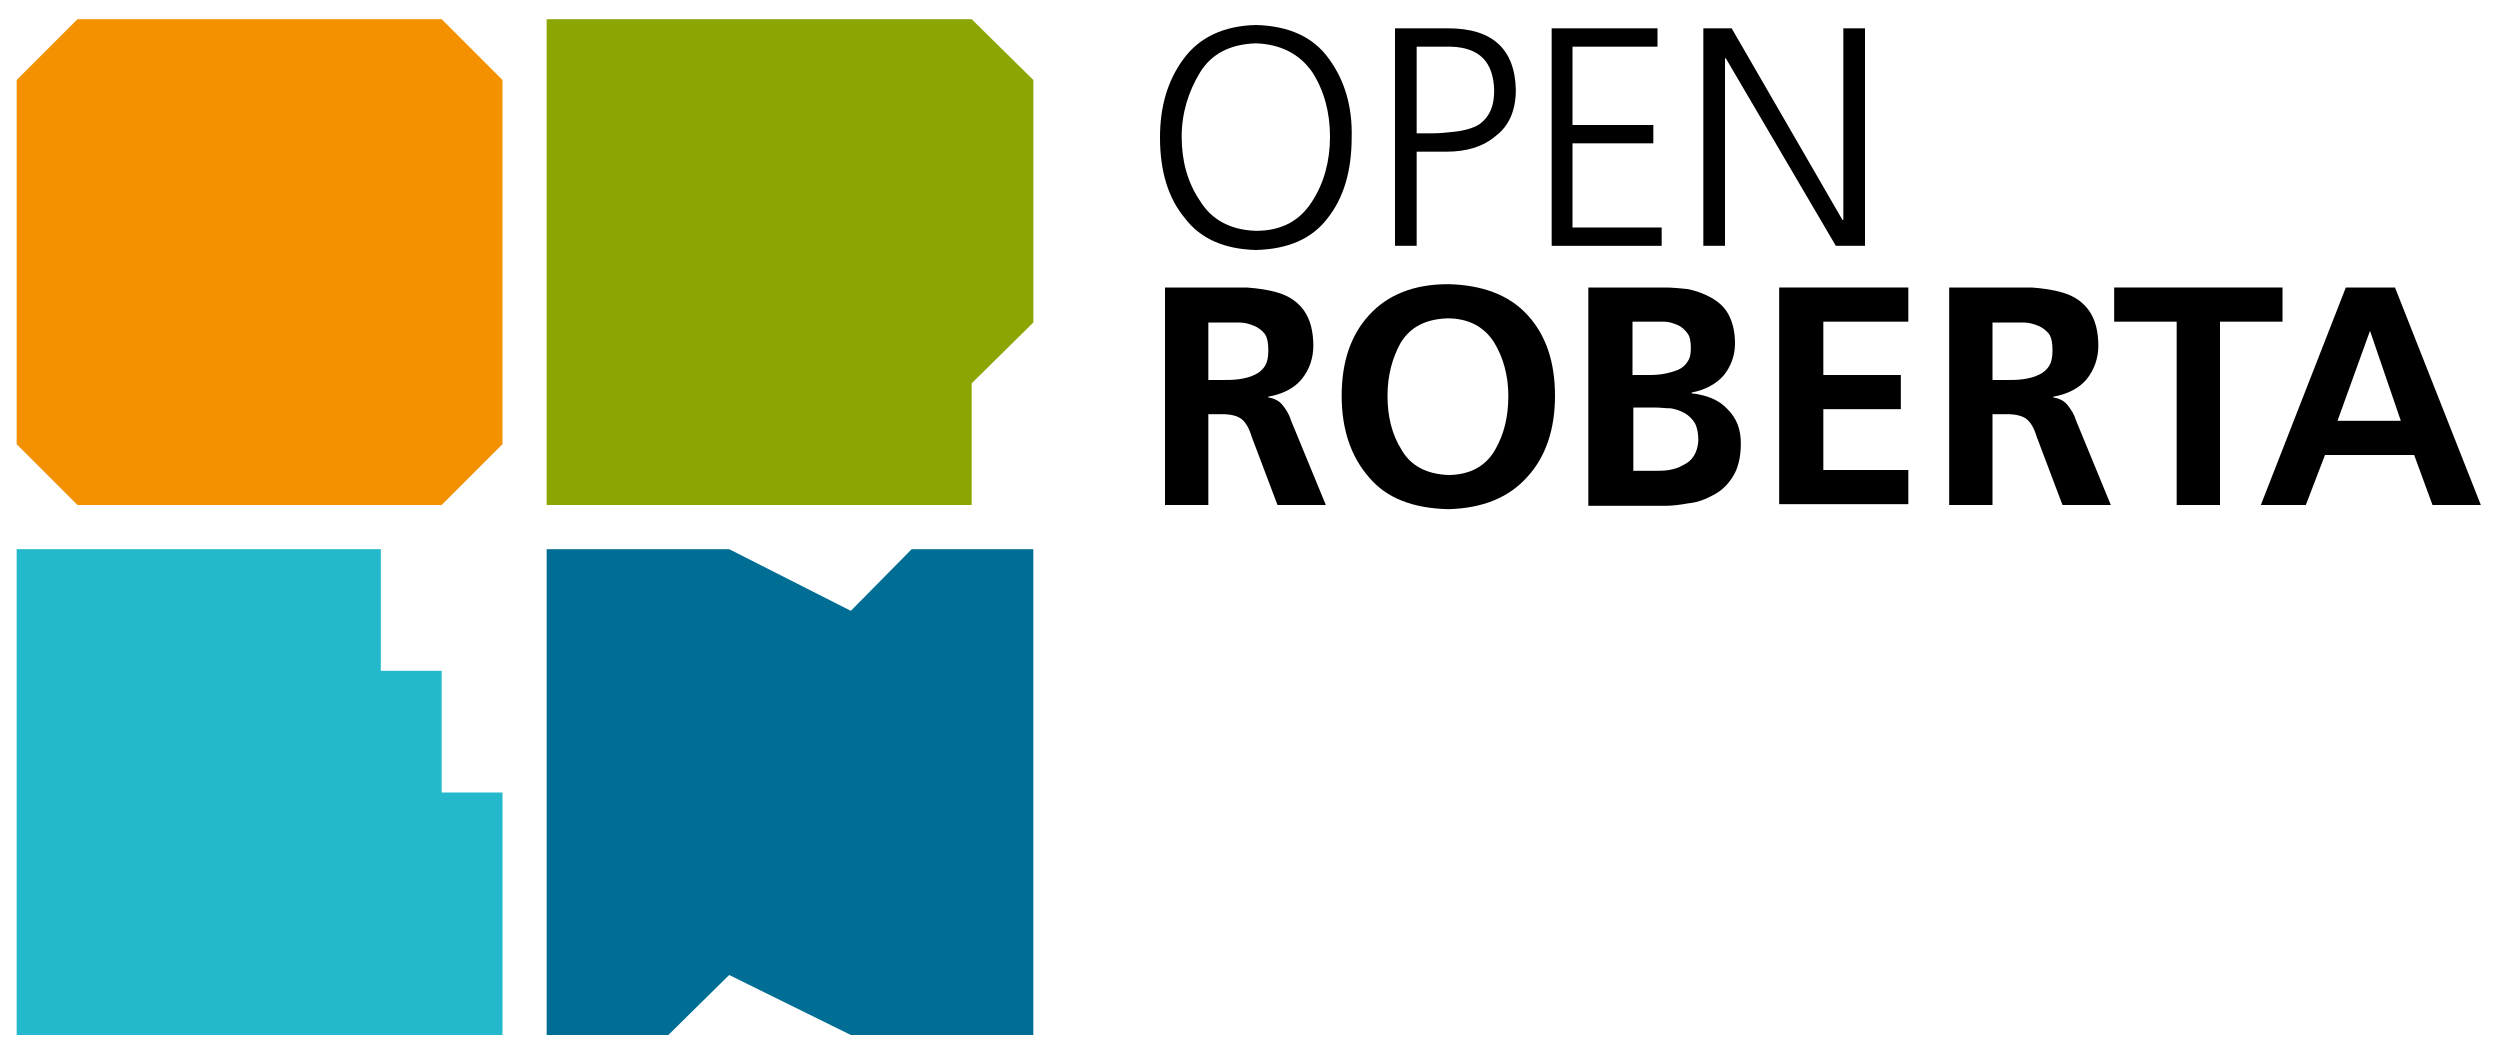
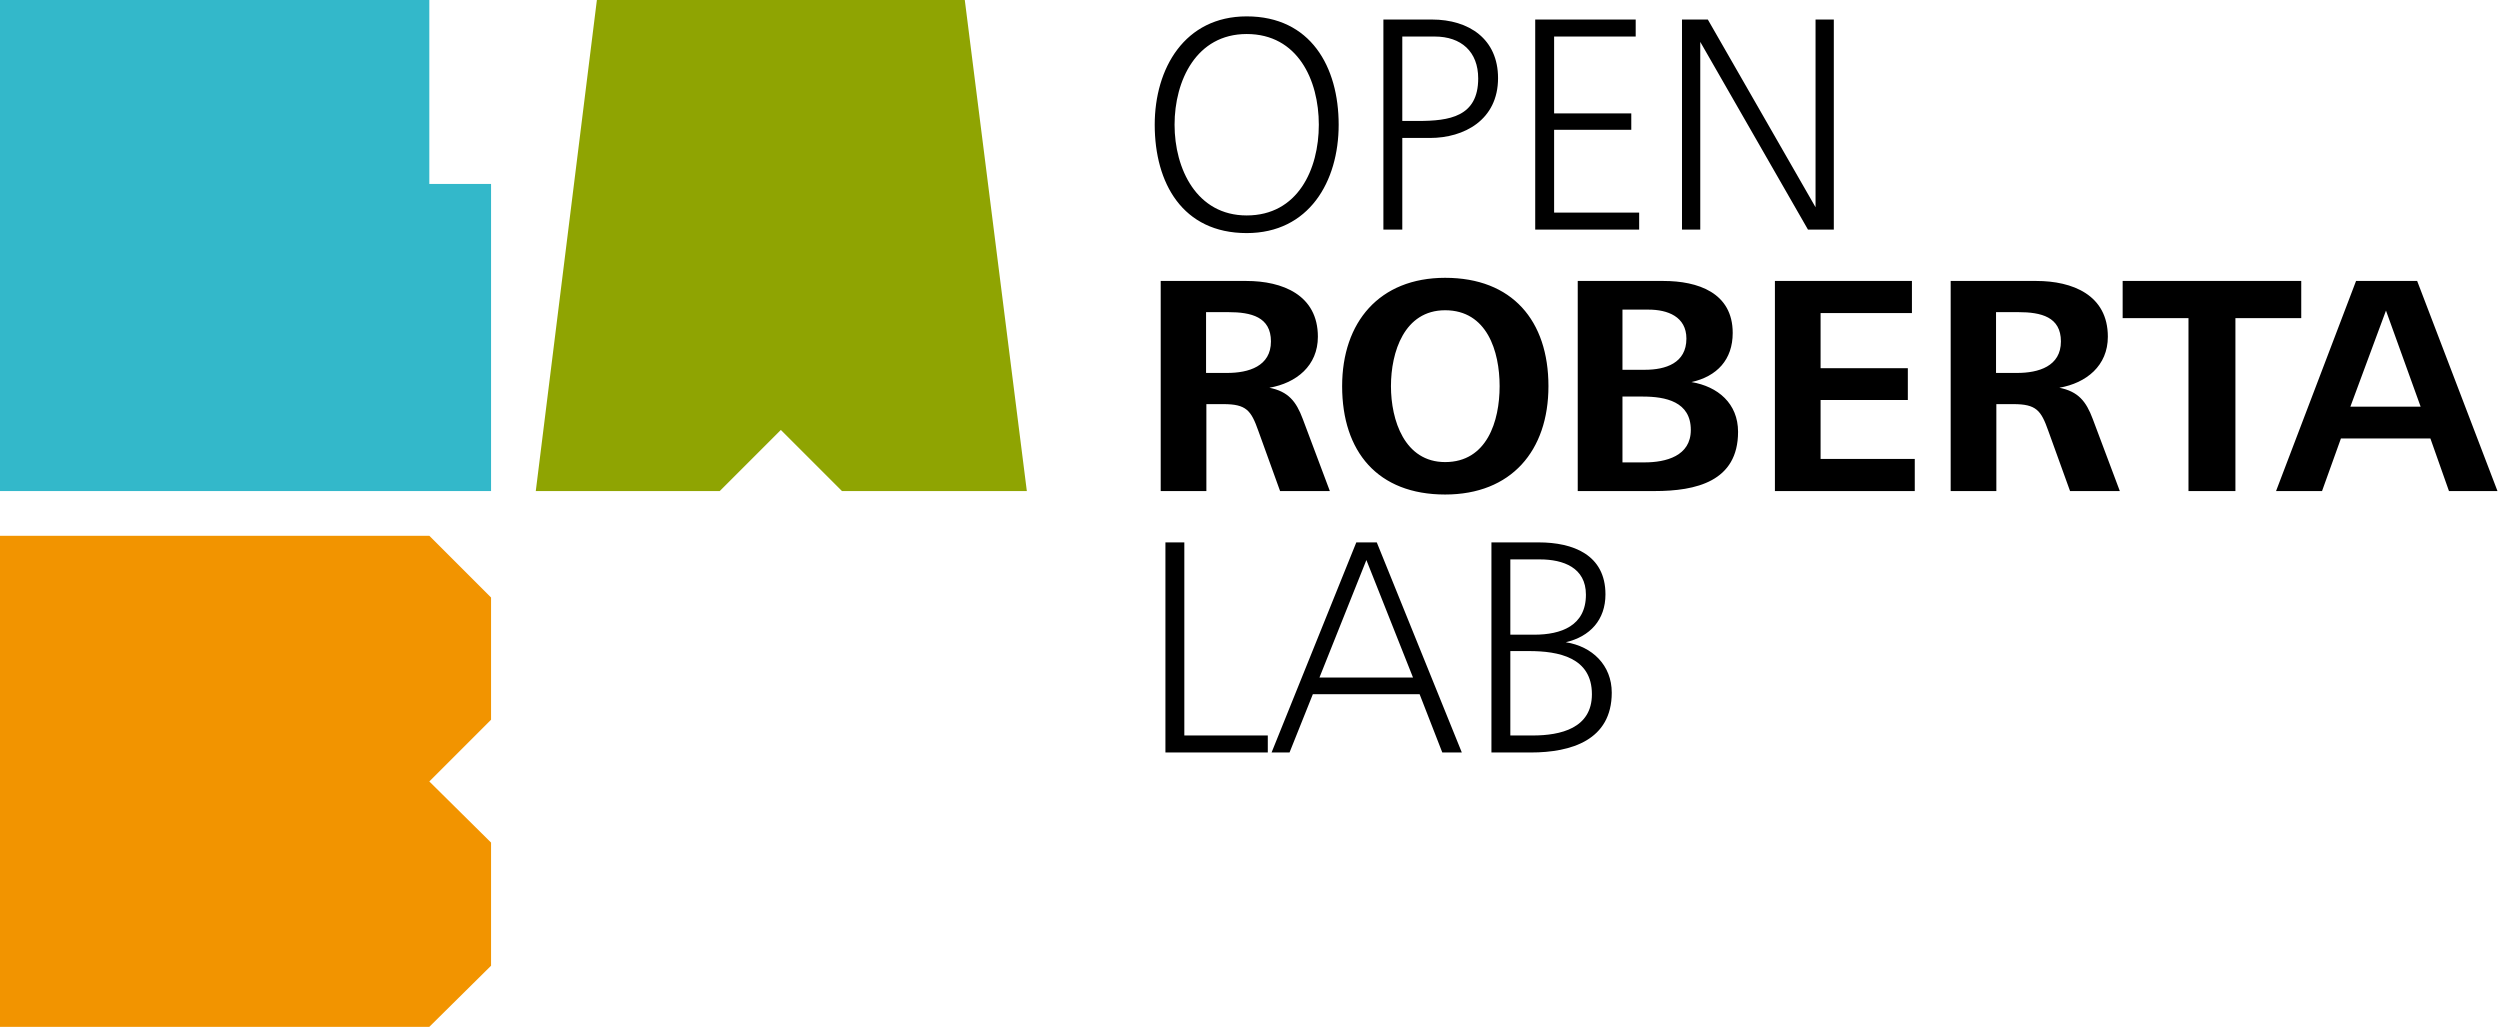
- <svg xmlns="http://www.w3.org/2000/svg" version="1.1" id="Ebene_1" x="0px" y="0px" viewBox="0 0 300 126" style="enable-background:new 0 0 300 126;" xml:space="preserve">
+ <svg xmlns="http://www.w3.org/2000/svg" version="1.1" id="Ebene_1" x="0px" y="0px" viewBox="0 0 793.7 326" style="enable-background:new 0 0 793.7 326;" xml:space="preserve">
  <style type="text/css">
- 	.st0{fill:#F39100;}
- 	.st1{fill:#24B8CD;}
- 	.st2{fill:#006D94;}
- 	.st3{fill:#8DA502;}
+ 	.st0{fill:#8FA402;}
+ 	.st1{fill:#33B8CA;}
+ 	.st2{fill:#F29400;}
</style>
  <g>
-     <g>
-       <path d="M139.2,16.5c0-3.7,0.9-6.8,2.8-9.4c1.9-2.6,4.8-4,8.7-4.1c3.9,0.1,6.9,1.4,8.8,4.1c1.9,2.6,2.8,5.8,2.7,9.4    c0,4.1-1,7.3-2.9,9.7c-1.9,2.5-4.8,3.7-8.6,3.8c-3.7-0.1-6.6-1.3-8.5-3.8C140.2,23.8,139.2,20.6,139.2,16.5z M150.7,5.2    c-3,0.1-5.3,1.2-6.7,3.5c-1.4,2.3-2.2,4.9-2.2,7.7c0,2.9,0.7,5.5,2.2,7.7c1.4,2.3,3.7,3.5,6.7,3.6c3.1,0,5.3-1.2,6.8-3.6    c1.4-2.2,2.1-4.8,2.1-7.7c0-2.9-0.7-5.5-2.1-7.7C156,6.5,153.7,5.3,150.7,5.2z" />
-       <path d="M167.4,3.4h6.4c5.3,0,8,2.5,8.1,7.4c0,2.4-0.8,4.3-2.4,5.5c-1.5,1.3-3.5,1.9-5.9,1.9H170v11.3h-2.6V3.4z M170,16h1.8    c1,0,1.9-0.1,2.8-0.2c0.9-0.1,1.7-0.3,2.4-0.6c0.7-0.3,1.3-0.9,1.7-1.6c0.4-0.7,0.6-1.6,0.6-2.8c-0.1-3.4-1.8-5.1-5.2-5.2H170V16z    " />
-       <path d="M186.1,3.4h12.8v2.2h-10.2V15h9.7v2.2h-9.7v10.1h10.7v2.2h-13.2V3.4z" />
-       <path d="M204.5,3.4h3.3l13.3,23h0.1v-23h2.6v26.1h-3.5L207.1,7H207v22.5h-2.6V3.4z" />
-     </g>
-     <g>
-       <path d="M139.7,34.5h5.6c1.4,0,2.9,0,4.3,0c1.4,0.1,2.8,0.3,4,0.7c1.2,0.4,2.2,1.1,2.9,2.1c0.7,1,1.1,2.4,1.1,4.2    c0,1.5-0.5,2.9-1.4,4c-0.9,1.1-2.3,1.8-4,2.1v0.1c0.7,0.1,1.3,0.4,1.7,0.9s0.8,1.1,1,1.8l4.2,10.2h-5.8l-3.1-8.2    c-0.3-1-0.7-1.7-1.2-2.1c-0.5-0.4-1.3-0.6-2.4-0.6H145v10.9h-5.2V34.5z M145,45.6h1.7c0.7,0,1.3,0,2-0.1c0.6-0.1,1.2-0.2,1.8-0.5    c0.5-0.2,1-0.6,1.3-1.1c0.3-0.5,0.4-1.1,0.4-1.9c0-0.8-0.1-1.4-0.4-1.9c-0.3-0.4-0.8-0.8-1.3-1c-0.5-0.2-1.1-0.4-1.8-0.4    c-0.7,0-1.3,0-2,0H145V45.6z" />
-       <path d="M161,47.5c0-4.1,1.1-7.3,3.3-9.7c2.2-2.4,5.3-3.7,9.5-3.7c4.1,0.1,7.3,1.3,9.5,3.7c2.2,2.4,3.3,5.6,3.3,9.7    c0,4-1.1,7.3-3.3,9.7c-2.2,2.5-5.4,3.8-9.5,3.9c-4.2-0.1-7.4-1.3-9.5-3.8C162.1,54.8,161,51.5,161,47.5z M166.5,47.5    c0,2.4,0.5,4.6,1.7,6.5c1.1,1.9,3,2.9,5.6,3c1.3,0,2.5-0.3,3.4-0.8c0.9-0.5,1.7-1.3,2.2-2.2c1.1-1.9,1.6-4,1.6-6.5    c0-2.4-0.6-4.6-1.7-6.4c-1.2-1.9-3.1-2.9-5.6-2.9c-2.6,0.1-4.4,1-5.6,2.9C167.1,42.9,166.5,45,166.5,47.5z" />
-       <path d="M190.7,34.5h9.1c0.9,0,1.8,0.1,2.8,0.2c0.9,0.2,1.8,0.5,2.7,1c0.9,0.5,1.6,1.1,2.1,2c0.5,0.9,0.8,2.1,0.8,3.5    c0,1.5-0.5,2.8-1.4,3.9c-0.9,1-2.2,1.7-3.8,2v0.1c1.8,0.2,3.3,0.8,4.3,1.9c1.1,1.1,1.6,2.4,1.6,4.1c0,1.6-0.3,2.9-0.9,3.9    c-0.6,1-1.4,1.8-2.4,2.3c-0.9,0.5-1.9,0.9-3,1c-1.1,0.2-2,0.3-2.9,0.3h-9.1V34.5z M195.9,45h2.1c1.2,0,2.3-0.2,3.3-0.6    c0.5-0.2,0.9-0.5,1.2-1c0.3-0.4,0.4-0.9,0.4-1.6c0-0.8-0.1-1.4-0.4-1.8c-0.3-0.4-0.7-0.8-1.2-1c-0.5-0.2-1-0.4-1.6-0.4    c-0.6,0-1.2,0-1.8,0h-2V45z M195.9,56.5h2.5c0.6,0,1.3,0,1.9-0.1c0.6-0.1,1.2-0.3,1.7-0.6c1.1-0.5,1.7-1.5,1.8-2.9    c0-0.8-0.1-1.5-0.4-2.1c-0.3-0.5-0.7-0.9-1.2-1.2c-0.5-0.3-1.1-0.5-1.7-0.6c-0.6,0-1.3-0.1-2-0.1h-2.5V56.5z" />
-       <path d="M213.6,34.5H229v4.1h-10.2V45h9.3v4.1h-9.3v7.3H229v4.1h-15.5V34.5z" />
-       <path d="M233.9,34.5h5.6c1.4,0,2.9,0,4.3,0c1.4,0.1,2.8,0.3,4,0.7c1.2,0.4,2.2,1.1,2.9,2.1c0.7,1,1.1,2.4,1.1,4.2    c0,1.5-0.5,2.9-1.4,4c-0.9,1.1-2.3,1.8-4,2.1v0.1c0.7,0.1,1.3,0.4,1.7,0.9s0.8,1.1,1,1.8l4.2,10.2h-5.8l-3.1-8.2    c-0.3-1-0.7-1.7-1.2-2.1c-0.5-0.4-1.3-0.6-2.4-0.6h-1.7v10.9h-5.2V34.5z M239.1,45.6h1.7c0.7,0,1.3,0,2-0.1    c0.6-0.1,1.2-0.2,1.8-0.5c0.5-0.2,1-0.6,1.3-1.1c0.3-0.5,0.4-1.1,0.4-1.9c0-0.8-0.1-1.4-0.4-1.9c-0.3-0.4-0.8-0.8-1.3-1    c-0.5-0.2-1.1-0.4-1.8-0.4c-0.7,0-1.3,0-2,0h-1.7V45.6z" />
-       <path d="M261.2,38.6h-7.5v-4.1h20.2v4.1h-7.5v22h-5.2V38.6z" />
-       <path d="M281.5,34.5h5.9l10.3,26.1h-5.8l-2.2-6H279l-2.3,6h-5.4L281.5,34.5z M284.4,39.7L284.4,39.7l-3.9,10.8h7.6L284.4,39.7z" />
-     </g>
-     <polygon class="st0" points="60.3,9.6 53,2.3 9.3,2.3 2,9.6 2,53.3 9.3,60.6 53,60.6 60.3,53.3  " />
-     <polygon class="st1" points="2,124.2 60.3,124.2 60.3,95.1 53,95.1 53,80.5 45.7,80.5 45.7,65.9 2,65.9  " />
-     <polygon class="st2" points="124,65.9 109.4,65.9 102.1,73.3 87.5,65.9 65.6,65.9 65.6,124.2 80.2,124.2 87.5,117 102.1,124.2    124,124.2  " />
-     <polygon class="st3" points="124,38.7 124,9.6 116.6,2.3 65.6,2.3 65.6,60.6 116.6,60.6 116.6,46  " />
+     <path d="M505.4,220.4c0,10.8-9.9,13.1-18.8,13.1h-7.1v-26.8h5.9C494.8,206.7,505.4,208.7,505.4,220.4 M503.5,188.8   c0,9.9-7.9,12.7-16.4,12.7h-7.6v-23.9h9.4C496.3,177.6,503.5,180.2,503.5,188.8 M511.7,219.9c0-8.7-6.2-14.7-14.6-16   c7.7-1.8,12.6-7.1,12.6-15.2c0-12.6-10.3-16.5-21.2-16.5h-15v66.7H486C498.8,238.9,511.7,235,511.7,219.9 M448.6,215.1h-29.7   l14.9-37.3L448.6,215.1z M464.1,238.9l-27-66.7h-6.5l-26.9,66.7h5.7l7.4-18.5h33.9l7.2,18.5H464.1z M402.5,238.9v-5.4H376v-61.3h-6   v66.7H402.5z" />
+     <path d="M768.5,129.1h-22.3l11.3-30.5L768.5,129.1z M792.9,155.9l-25.5-66.7H748l-25.4,66.7h14.6l6-16.7h28.4l5.9,16.7H792.9z    M730.6,101V89.2h-56.7V101h20.9v54.9h14.9V101H730.6z M654.3,108.4c0,7.9-7.1,10-13.9,10h-6.7V99.1h7.1   C648,99.1,654.3,100.6,654.3,108.4 M673,155.9l-8.6-22.9c-2.1-5.6-4.6-8.7-10.6-9.9c8.6-1.5,15.4-7,15.4-16.2   c0-13.3-11.3-17.7-22.7-17.7h-27.2v66.7h14.5v-27.6h5.4c7.3,0,8.8,2,11.1,8.5l6.9,19.1H673z M607.9,155.9v-10.2H578V127h27.7v-10.1   H578V99.4h29V89.2h-43.5v66.7H607.9z M536.8,136.5c0,8.3-7.9,10.3-14.7,10.3h-7v-20.9h6.4C528.8,125.9,536.8,127.5,536.8,136.5    M535.4,107.5c0,7.8-6.6,9.9-13.2,9.9h-7.1V98.3h8.3C529.4,98.3,535.4,100.5,535.4,107.5 M551.8,137.1c0-9-6.4-14.4-14.8-15.8   c8.1-1.8,13.1-7.1,13.1-15.6c0-12.8-11.1-16.5-22-16.5h-27.2v66.7h24.4C538.4,155.9,551.8,152.9,551.8,137.1 M476.1,122.6   c0,11.1-4,24.1-17.3,24.1c-12.9,0-17.2-13.3-17.2-24.1c0-10.8,4.2-24.1,17.2-24.1C472.1,98.5,476.1,111.5,476.1,122.6 M491.6,122.6   c0-20.8-11.5-34.4-32.8-34.4c-20.9,0-32.7,14.1-32.7,34.4c0,20.8,11.3,34.4,32.7,34.4C479.8,157,491.6,143.1,491.6,122.6    M403.5,108.4c0,7.9-7.1,10-13.9,10h-6.7V99.1h7.1C397.2,99.1,403.5,100.6,403.5,108.4 M422.2,155.9l-8.6-22.9   c-2.1-5.6-4.6-8.7-10.6-9.9c8.6-1.5,15.4-7,15.4-16.2c0-13.3-11.3-17.7-22.7-17.7h-27.2v66.7H383v-27.6h5.4c7.3,0,8.8,2,11.1,8.5   l6.9,19.1H422.2z" />
+     <path d="M582.2,72.9V6.2h-5.8v59.6L542.2,6.2H534v66.7h5.8V13.3L574,72.9H582.2z M520.4,72.9v-5.4h-27V41.2h24.5V36h-24.5V11.6   h25.9V6.2h-31.9v66.7H520.4z M469.3,24.9c0,12.2-9.2,13.5-19.1,13.5h-5V11.6h10.3C463.9,11.6,469.3,16.4,469.3,24.9 M475.6,24.8   c0-12.4-9.2-18.6-21-18.6h-15.4v66.7h6V43.8h8.8C464.8,43.8,475.6,38.1,475.6,24.8 M418.7,39.6c0,14.2-6.7,28.8-22.9,28.8   c-15.9,0-22.9-14.8-22.9-28.8s6.9-28.8,22.9-28.8C412,10.8,418.7,25.4,418.7,39.6 M425,39.6c0-18.4-8.9-34.4-29.2-34.4   c-19.7,0-29.2,16.5-29.2,34.4c0,18.5,8.8,34.4,29.2,34.4C415.6,74,425,57.6,425,39.6" />
  </g>
+   <polygon class="st0" points="306.3,0 189.5,0 170.1,155.9 228.5,155.9 247.9,136.5 267.3,155.9 326,155.9 " />
+   <polygon class="st1" points="0,0 0,155.9 155.9,155.9 155.9,58.4 136.3,58.4 136.3,0 " />
+   <polygon class="st2" points="0,170.1 0,326 136.3,326 155.9,306.6 155.9,267.5 136.3,248.1 155.9,228.5 155.9,189.7 136.3,170.1 " />
</svg>
